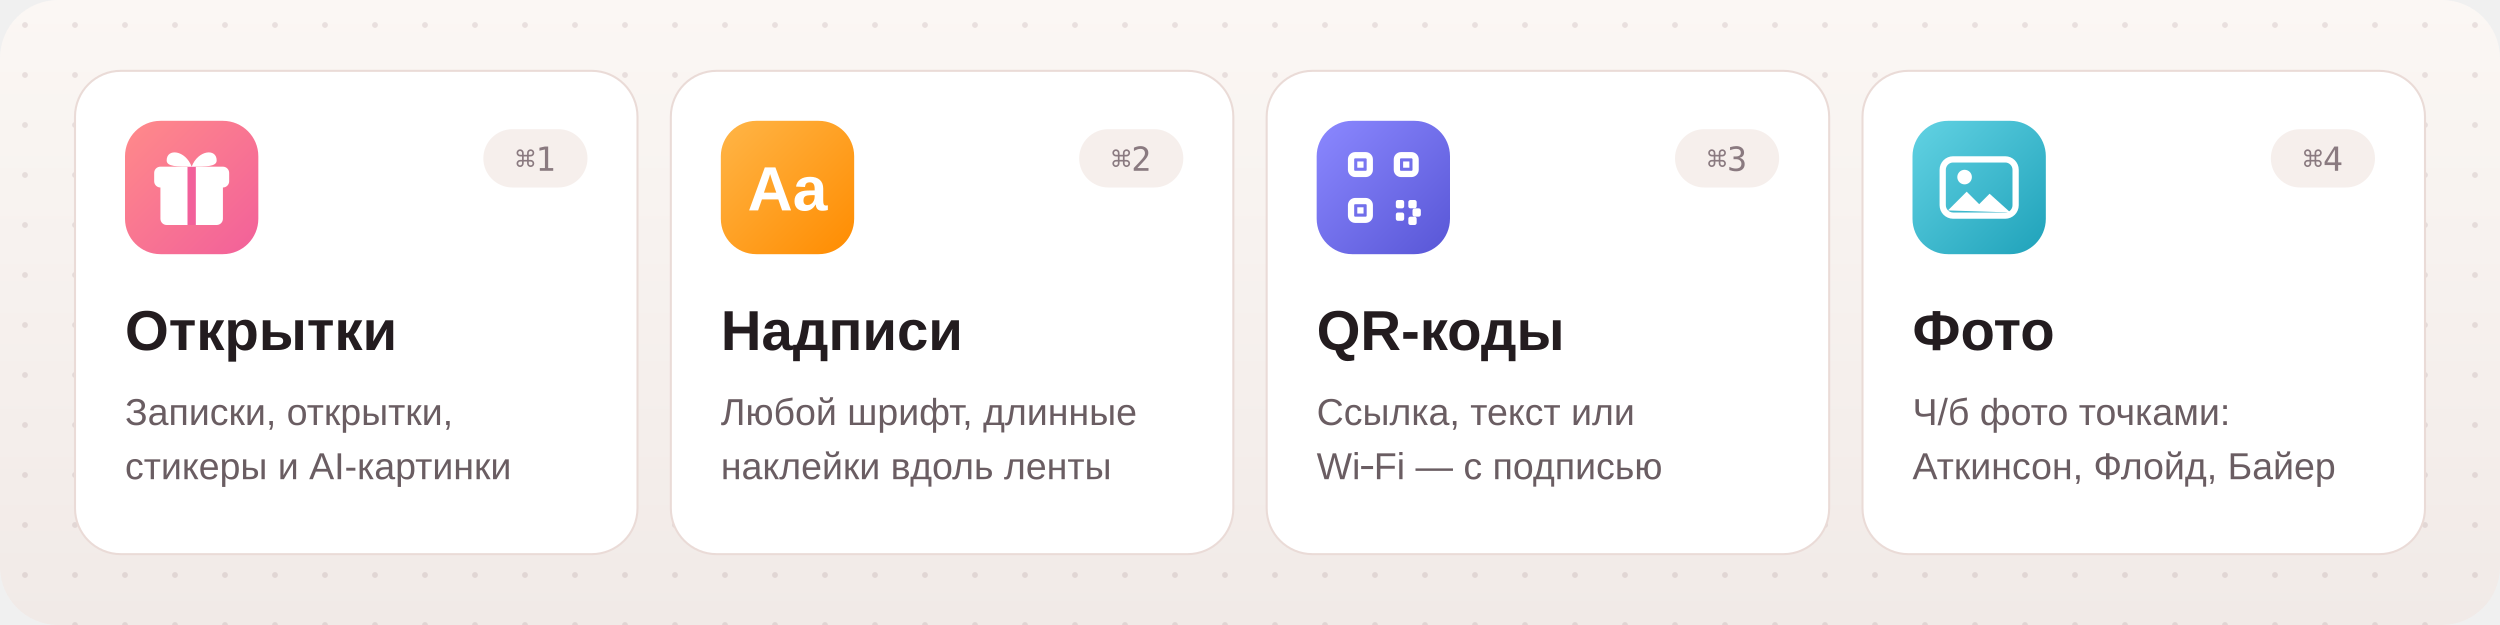
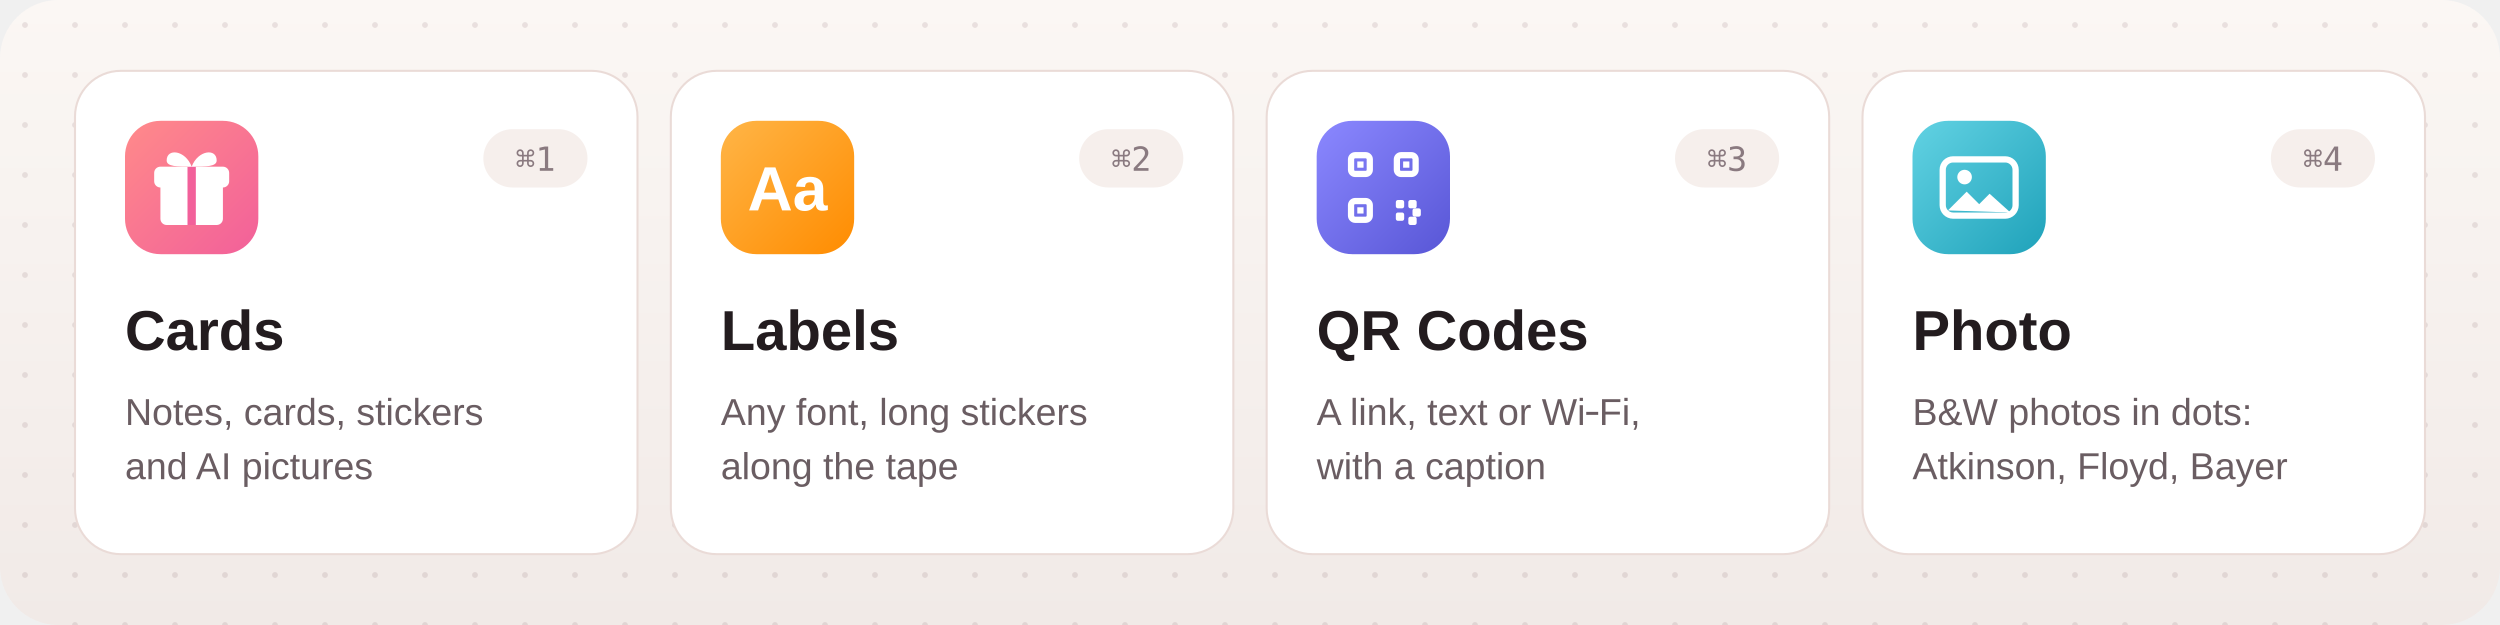
<svg xmlns="http://www.w3.org/2000/svg" width="1200" height="300" viewBox="0 0 1200 300" role="img" aria-labelledby="title desc">
  <defs>
    <linearGradient id="desk" x1="0" y1="0" x2="0" y2="1">
      <stop offset="0" stop-color="#FBF7F4" />
      <stop offset="1" stop-color="#F1EAE7" />
    </linearGradient>
    <pattern id="dots" width="24" height="24" patternUnits="userSpaceOnUse">
      <circle cx="12" cy="12" r="1.4" fill="#735259" fill-opacity="0.14" />
    </pattern>
  </defs>
  <g font-family="-apple-system, BlinkMacSystemFont, 'Segoe UI', 'Helvetica Neue', Arial, sans-serif">
    <rect width="1200" height="300" rx="28" fill="url(#desk)" />
    <rect width="1200" height="300" rx="28" fill="url(#dots)" />
    <g transform="translate(36 34)">
      <rect width="270" height="232" rx="22" fill="#FFFFFF" stroke="#EADBD7" />
      <defs>
        <linearGradient id="t0" x1="0" y1="0" x2="1" y2="1">
          <stop offset="0" stop-color="#FF8A8A" />
          <stop offset="1" stop-color="#F2609A" />
        </linearGradient>
      </defs>
      <g transform="translate(24 24)">
        <rect width="64" height="64" rx="17" fill="url(#t0)" />
        <rect x="17" y="29" width="30" height="21" rx="3" fill="#fff" />
        <rect x="14" y="22" width="36" height="10" rx="3" fill="#fff" />
        <rect x="30" y="22" width="4" height="28" fill="#F2609A" />
        <path d="M32 22c-3-8-12-9-12-3 0 3 5 3 12 3zm0 0c3-8 12-9 12-3 0 3-5 3-12 3z" fill="#fff" />
      </g>
      <rect x="196" y="28" width="50" height="28" rx="14" fill="#F6EFEC" />
      <text x="221" y="48" text-anchor="middle" font-family="ui-monospace, SFMono-Regular, Menlo, monospace" font-size="16" fill="#8A7A80">⌘1</text>
-       <text x="24" y="134" font-size="27" font-weight="700" fill="#231C1F">Открытки</text>
-       <text x="24" y="170" font-size="18" fill="#6A5D62">Записки, открытки,</text>
-       <text x="24" y="196" font-size="18" fill="#6A5D62">стикеры и AI-картинки</text>
+       <text x="24" y="134" font-size="27" font-weight="700" fill="#231C1F">Cards</text>
+       <text x="24" y="170" font-size="18" fill="#6A5D62">Notes, cards, stickers</text>
+       <text x="24" y="196" font-size="18" fill="#6A5D62">and AI pictures</text>
    </g>
    <g transform="translate(322 34)">
      <rect width="270" height="232" rx="22" fill="#FFFFFF" stroke="#EADBD7" />
      <defs>
        <linearGradient id="t1" x1="0" y1="0" x2="1" y2="1">
          <stop offset="0" stop-color="#FFB547" />
          <stop offset="1" stop-color="#FF8C00" />
        </linearGradient>
      </defs>
      <g transform="translate(24 24)">
        <rect width="64" height="64" rx="17" fill="url(#t1)" />
        <text x="32" y="43" text-anchor="middle" font-size="30" font-weight="700" fill="#fff">Aa</text>
      </g>
      <rect x="196" y="28" width="50" height="28" rx="14" fill="#F6EFEC" />
      <text x="221" y="48" text-anchor="middle" font-family="ui-monospace, SFMono-Regular, Menlo, monospace" font-size="16" fill="#8A7A80">⌘2</text>
-       <text x="24" y="134" font-size="27" font-weight="700" fill="#231C1F">Надписи</text>
-       <text x="24" y="170" font-size="18" fill="#6A5D62">Любой шрифт, длинные</text>
-       <text x="24" y="196" font-size="18" fill="#6A5D62">наклейки вдоль ленты</text>
+       <text x="24" y="134" font-size="27" font-weight="700" fill="#231C1F">Labels</text>
+       <text x="24" y="170" font-size="18" fill="#6A5D62">Any font, long stickers</text>
+       <text x="24" y="196" font-size="18" fill="#6A5D62">along the tape</text>
    </g>
    <g transform="translate(608 34)">
      <rect width="270" height="232" rx="22" fill="#FFFFFF" stroke="#EADBD7" />
      <defs>
        <linearGradient id="t2" x1="0" y1="0" x2="1" y2="1">
          <stop offset="0" stop-color="#8B88FF" />
          <stop offset="1" stop-color="#5856D6" />
        </linearGradient>
      </defs>
      <g transform="translate(24 24)">
        <rect width="64" height="64" rx="17" fill="url(#t2)" />
        <rect x="16.5" y="16.5" width="9" height="9" rx="2" fill="none" stroke="#fff" stroke-width="3" />
        <rect x="19.5" y="19.5" width="3" height="3" fill="#fff" />
        <rect x="38.5" y="16.5" width="9" height="9" rx="2" fill="none" stroke="#fff" stroke-width="3" />
        <rect x="41.5" y="19.5" width="3" height="3" fill="#fff" />
        <rect x="16.5" y="38.5" width="9" height="9" rx="2" fill="none" stroke="#fff" stroke-width="3" />
        <rect x="19.5" y="41.5" width="3" height="3" fill="#fff" />
        <rect x="38" y="38" width="4" height="4" rx="1" fill="#fff" />
        <rect x="44" y="38" width="4" height="4" rx="1" fill="#fff" />
        <rect x="38" y="44" width="4" height="4" rx="1" fill="#fff" />
        <rect x="44" y="46" width="4" height="4" rx="1" fill="#fff" />
        <rect x="46" y="42" width="4" height="4" rx="1" fill="#fff" />
      </g>
      <rect x="196" y="28" width="50" height="28" rx="14" fill="#F6EFEC" />
      <text x="221" y="48" text-anchor="middle" font-family="ui-monospace, SFMono-Regular, Menlo, monospace" font-size="16" fill="#8A7A80">⌘3</text>
-       <text x="24" y="134" font-size="27" font-weight="700" fill="#231C1F">QR-коды</text>
-       <text x="24" y="170" font-size="18" fill="#6A5D62">Ссылка, текст или</text>
-       <text x="24" y="196" font-size="18" fill="#6A5D62">Wi‑Fi — с подписью</text>
+       <text x="24" y="134" font-size="27" font-weight="700" fill="#231C1F">QR Codes</text>
+       <text x="24" y="170" font-size="18" fill="#6A5D62">A link, text or Wi‑Fi,</text>
+       <text x="24" y="196" font-size="18" fill="#6A5D62">with a caption</text>
    </g>
    <g transform="translate(894 34)">
      <rect width="270" height="232" rx="22" fill="#FFFFFF" stroke="#EADBD7" />
      <defs>
        <linearGradient id="t3" x1="0" y1="0" x2="1" y2="1">
          <stop offset="0" stop-color="#62D2E3" />
          <stop offset="1" stop-color="#1FA2BA" />
        </linearGradient>
      </defs>
      <g transform="translate(24 24)">
        <rect width="64" height="64" rx="17" fill="url(#t3)" />
        <rect x="14.5" y="18.5" width="35" height="27" rx="5" fill="none" stroke="#fff" stroke-width="3" />
        <circle cx="25" cy="27" r="3.5" fill="#fff" />
        <path d="M17 43l9-9 6 6 5-5 10 9z" fill="#fff" />
      </g>
      <rect x="196" y="28" width="50" height="28" rx="14" fill="#F6EFEC" />
      <text x="221" y="48" text-anchor="middle" font-family="ui-monospace, SFMono-Regular, Menlo, monospace" font-size="16" fill="#8A7A80">⌘4</text>
-       <text x="24" y="134" font-size="27" font-weight="700" fill="#231C1F">Фото</text>
-       <text x="24" y="170" font-size="18" fill="#6A5D62">Ч/б фото точками:</text>
-       <text x="24" y="196" font-size="18" fill="#6A5D62">Аткинсон, Флойд, Байер</text>
+       <text x="24" y="134" font-size="27" font-weight="700" fill="#231C1F">Photo</text>
+       <text x="24" y="170" font-size="18" fill="#6A5D62">B&amp;W photos in dots:</text>
+       <text x="24" y="196" font-size="18" fill="#6A5D62">Atkinson, Floyd, Bayer</text>
    </g>
  </g>
</svg>
